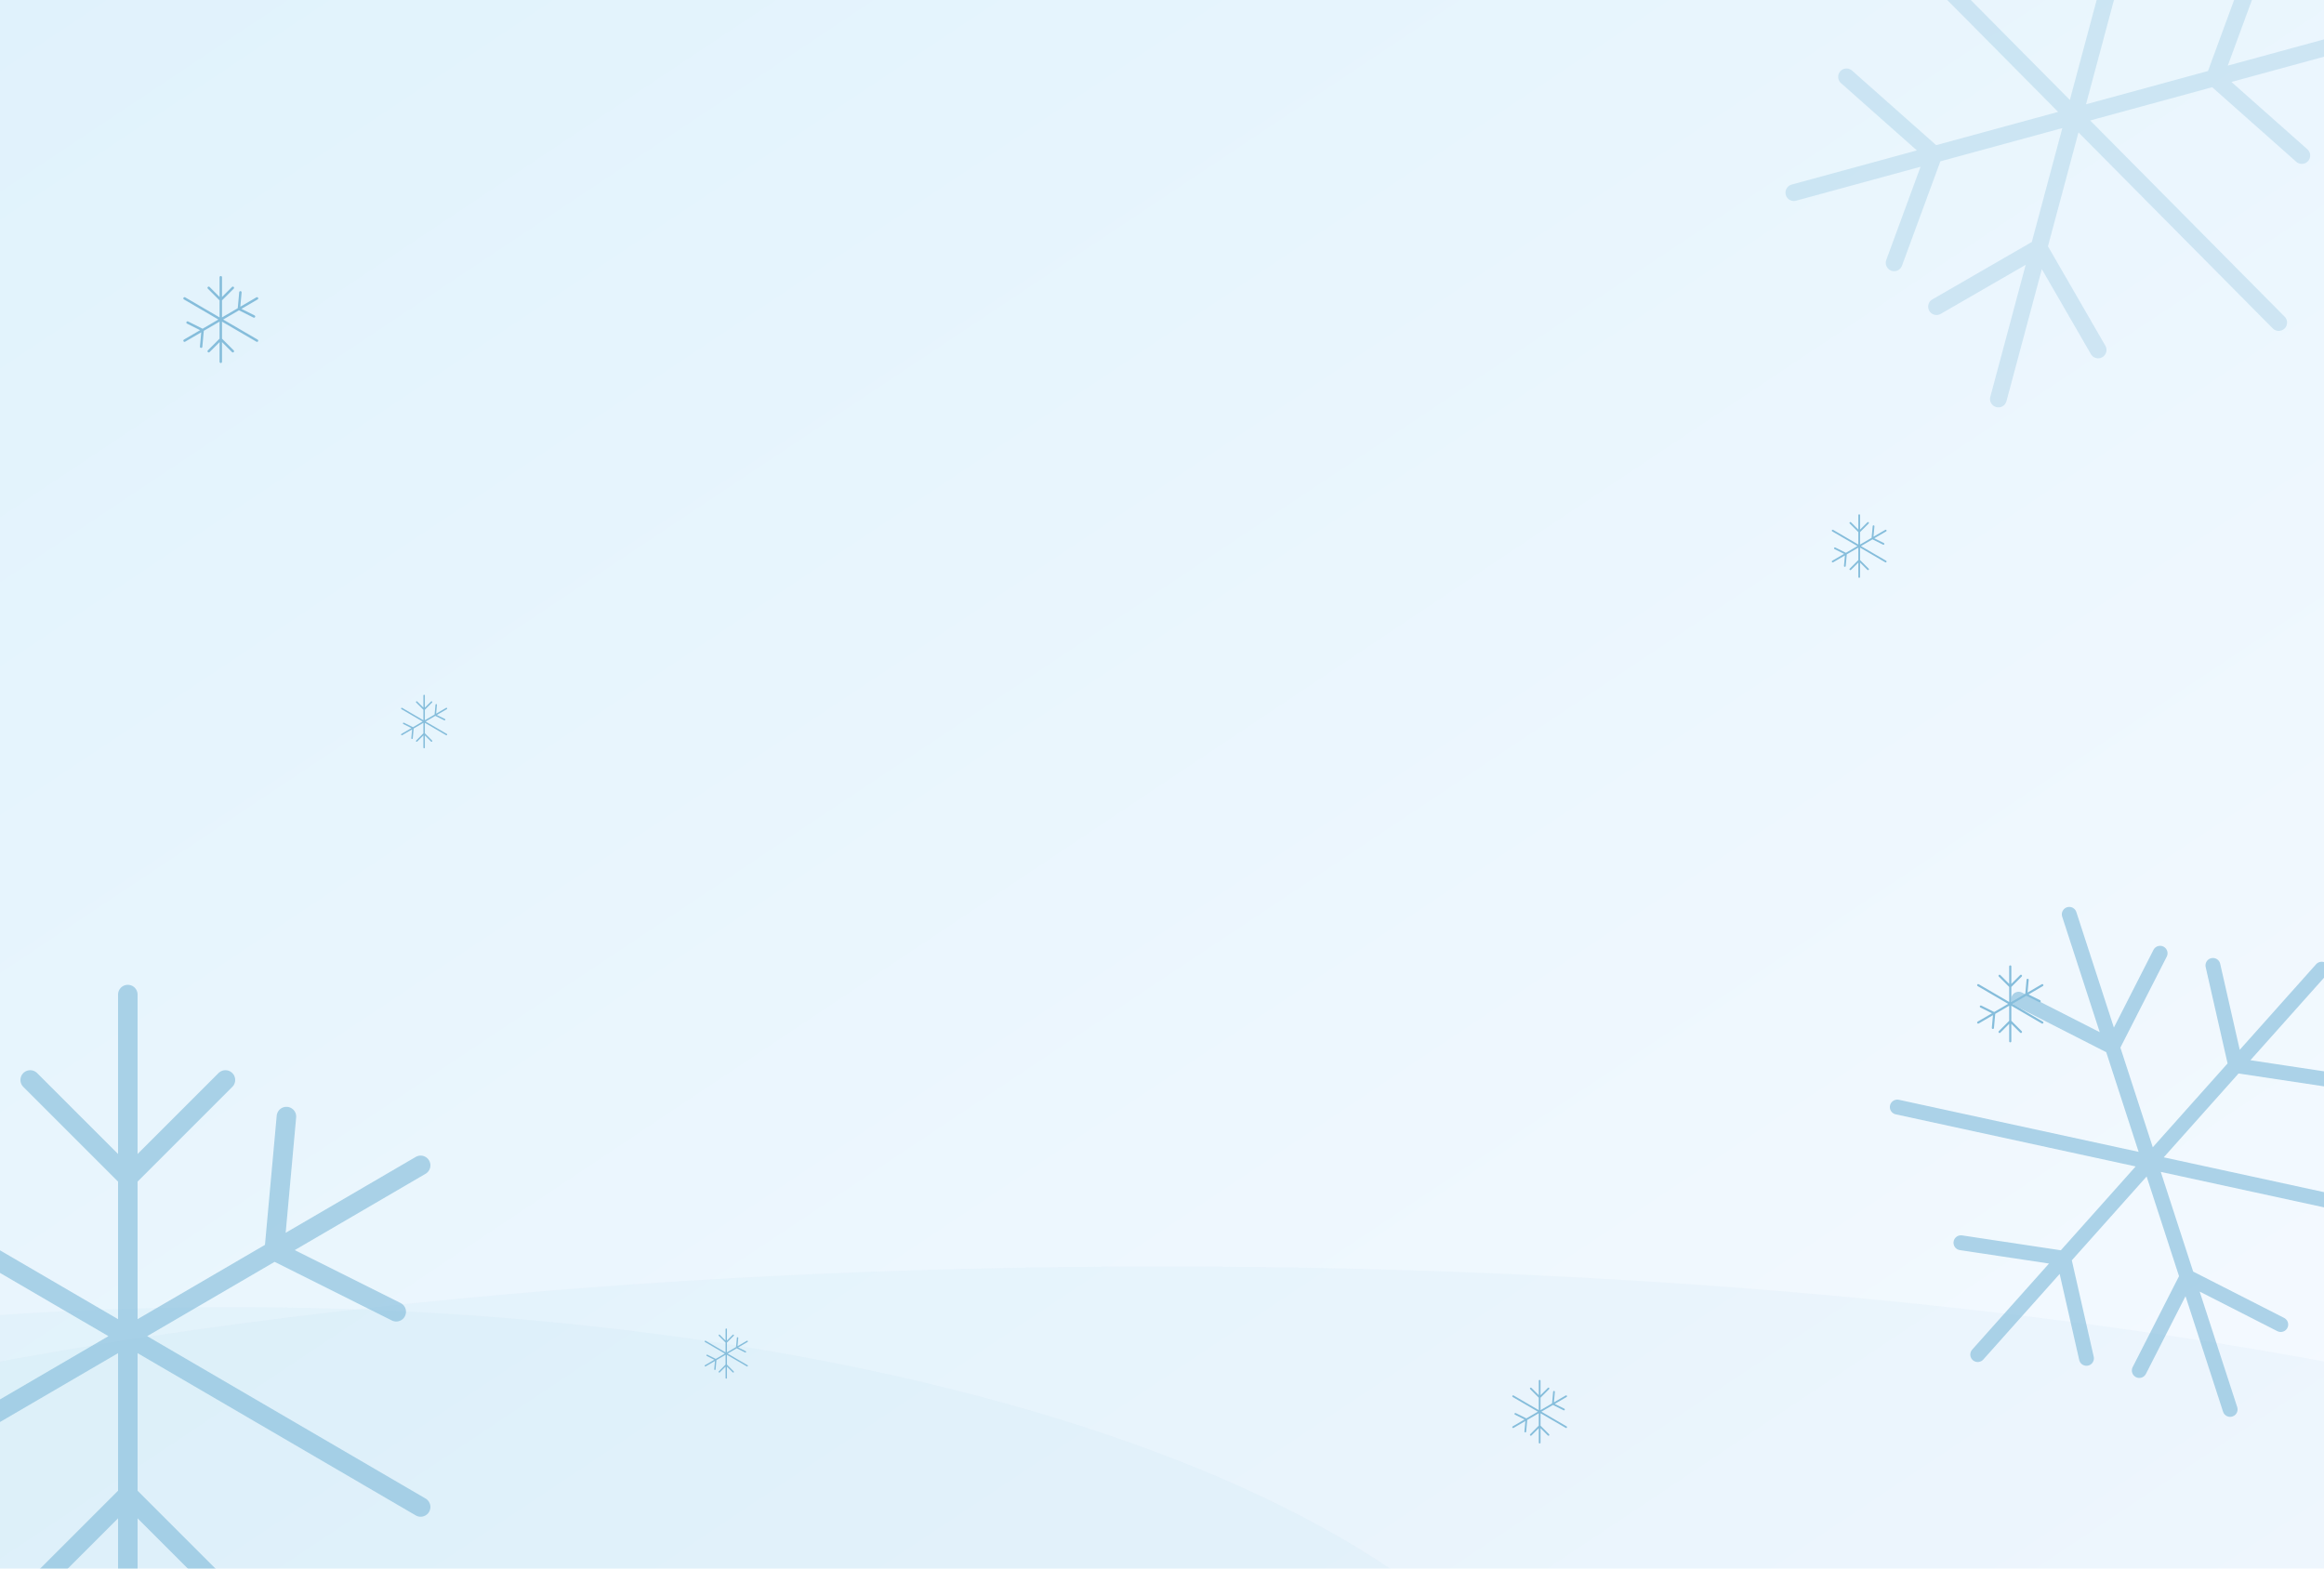
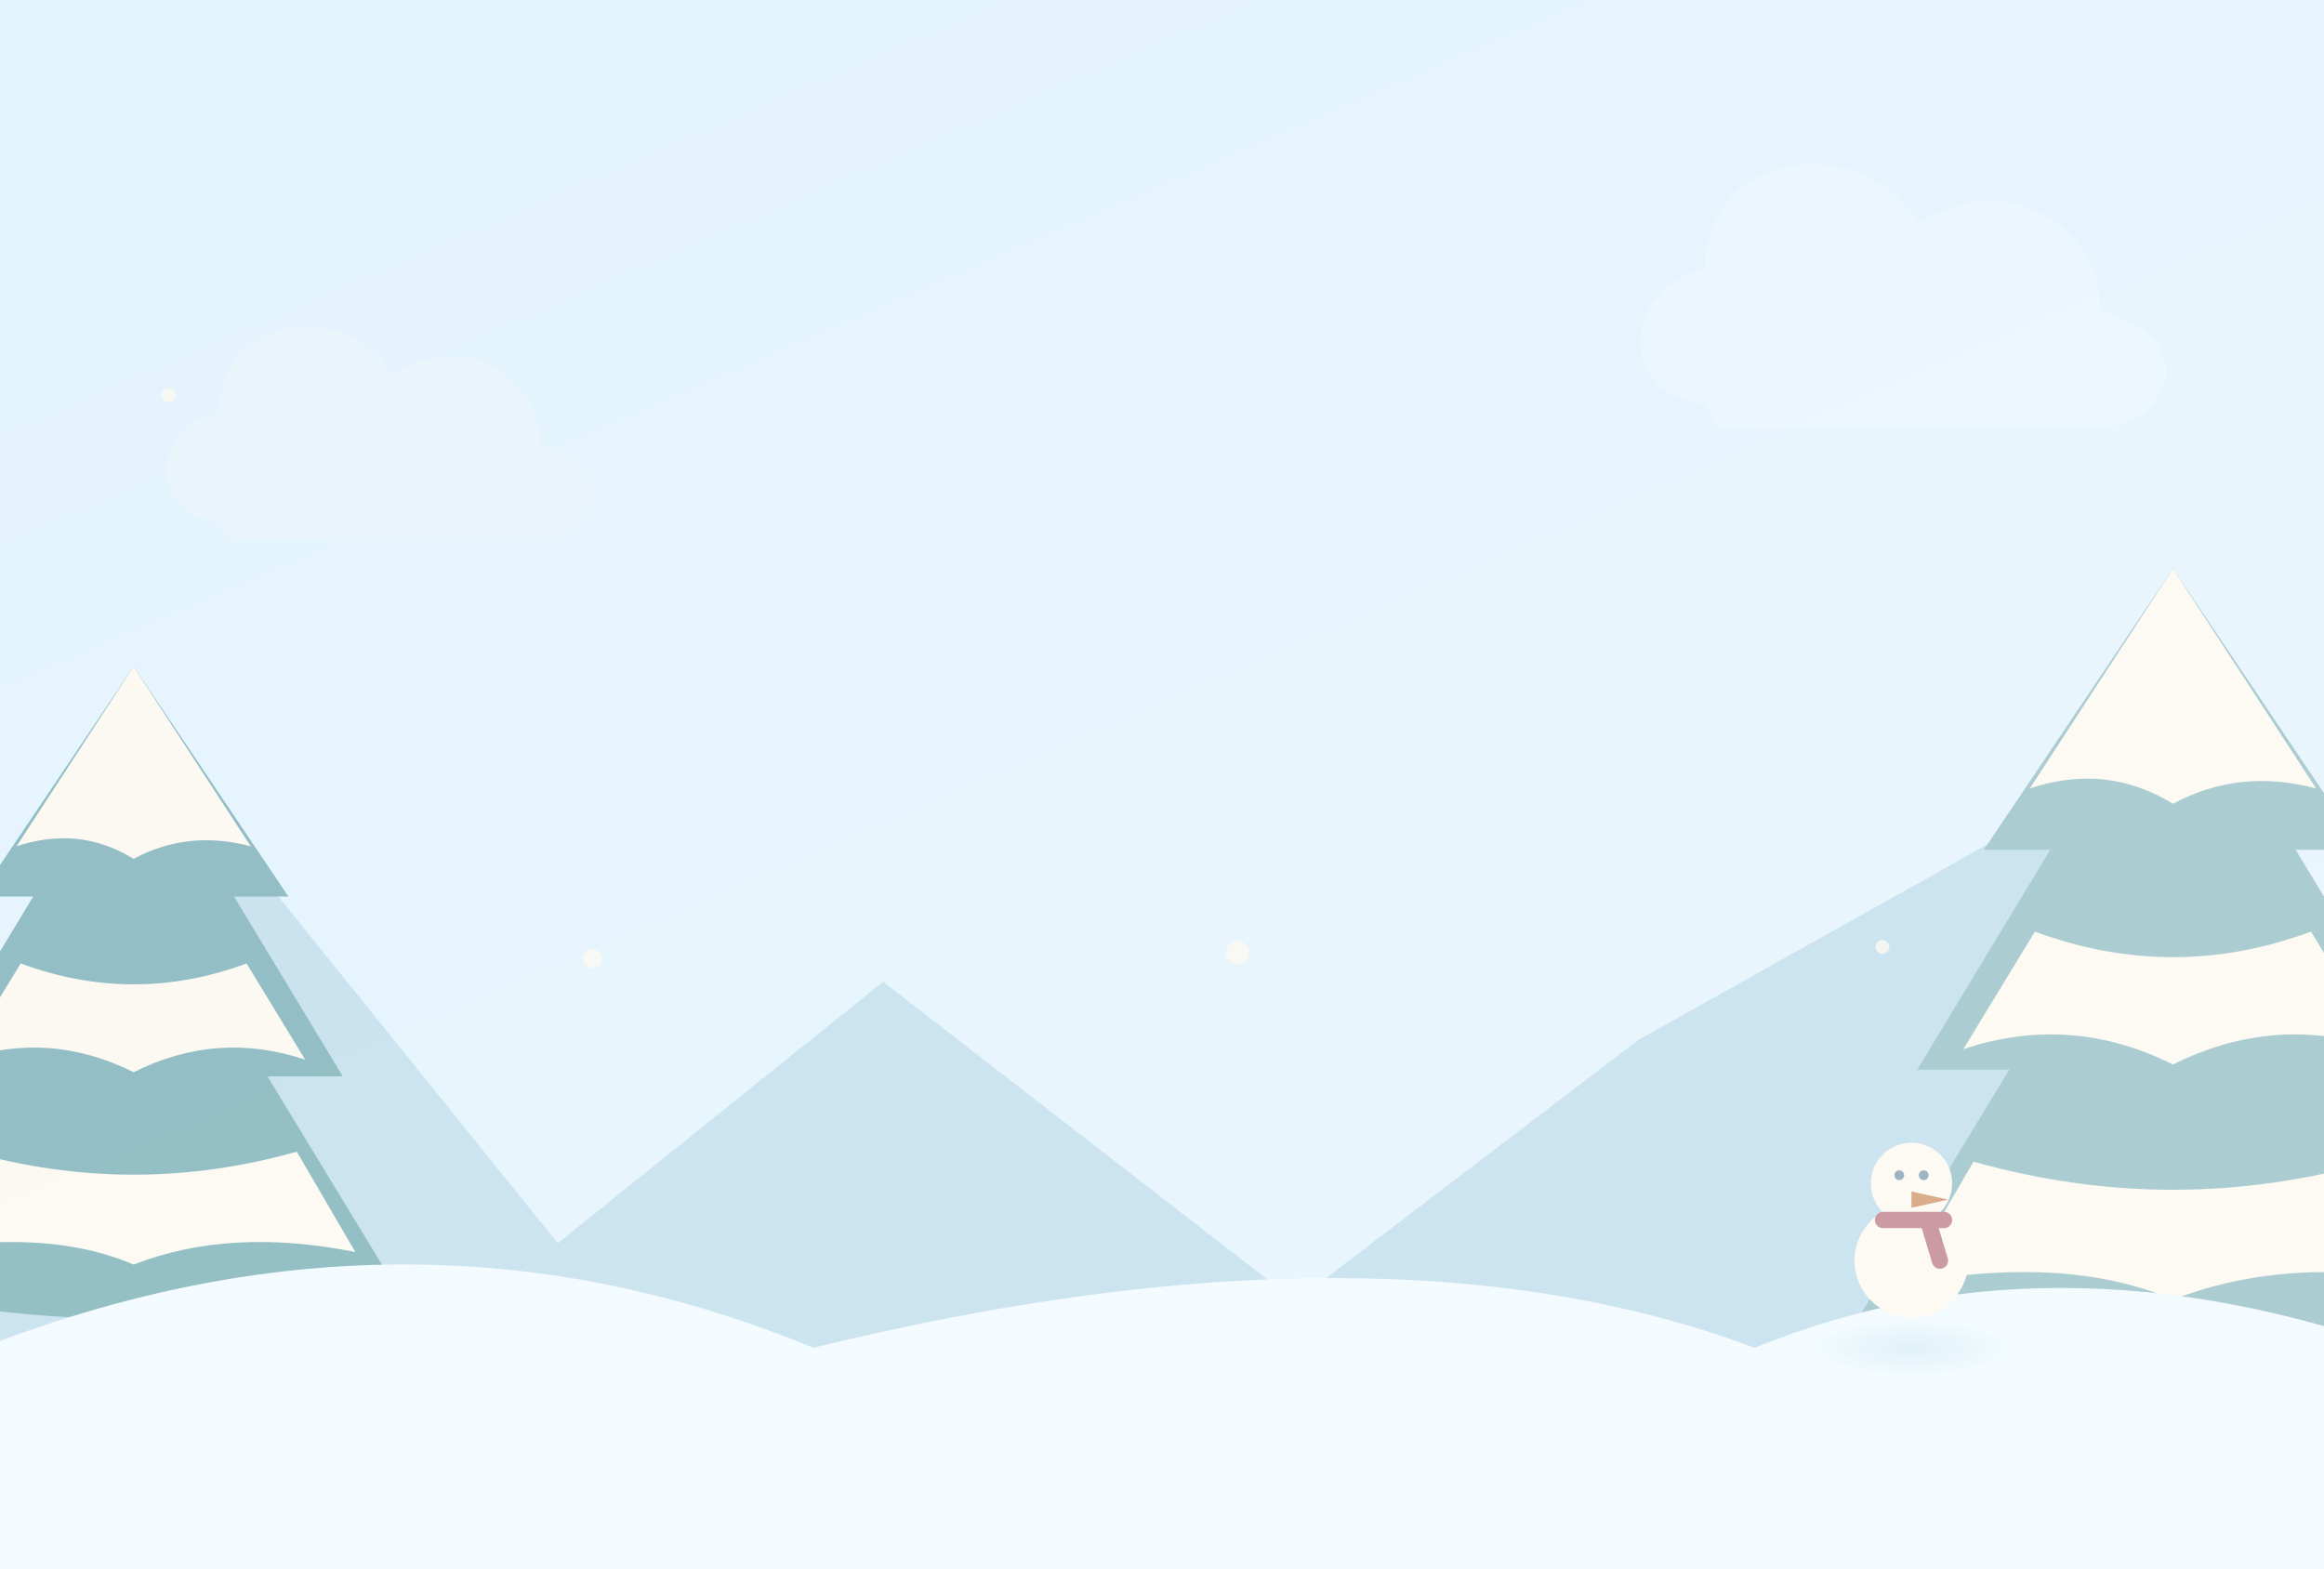
- <svg xmlns="http://www.w3.org/2000/svg" viewBox="0 0 400 270" preserveAspectRatio="xMidYMid slice" fill="none" stroke="currentColor" stroke-width="1.6" stroke-linecap="round" stroke-linejoin="round" color="rgb(133, 189, 219)">
+ <svg xmlns="http://www.w3.org/2000/svg" viewBox="0 70 400 270" preserveAspectRatio="xMidYMid slice" aria-hidden="true" color="">
  <defs>
-     <linearGradient id="scene-backdrop" x2="1" y2="1">
+     <linearGradient id="world-_r_8_-snowy-d-base" x2=".2" y2="1">
      <stop stop-color="#e0f2fc" />
      <stop offset="1" stop-color="#f5faff" />
    </linearGradient>
+     <radialGradient id="world-_r_8_-snowy-d-glow">
+       <stop stop-color="#fff6d9" stop-opacity="0.78" />
+       <stop offset="1" stop-color="#fff6d9" stop-opacity="0" />
+     </radialGradient>
+     <radialGradient id="world-_r_8_-snowy-d-shadow">
+       <stop stop-color="#85bddb" stop-opacity=".2" />
+       <stop offset="1" stop-color="#85bddb" stop-opacity="0" />
+     </radialGradient>
+     <linearGradient id="world-_r_8_-snowy-d-quiet" x2="0" y2="1">
+       <stop stop-color="#f5faff" stop-opacity="0" />
+       <stop offset=".18" stop-color="#f5faff" stop-opacity=".7" />
+       <stop offset=".7" stop-color="#f5faff" stop-opacity=".82" />
+       <stop offset="1" stop-color="#f5faff" stop-opacity="0" />
+     </linearGradient>
  </defs>
-   <rect width="400" height="270" fill="url(#scene-backdrop)" stroke="none" />
-   <defs>
-     <g id="world-_r_8_">
-       <path d="M0-28V28M-24-14 24 14M-24 14 24-14M-8-21 0-13 8-21M-8 21 0 13 8 21M-22 2-12 7-13 18M22-2 12-7 13-18" />
+   <rect width="400" height="850" fill="url(#world-_r_8_-snowy-d-base)" />
+   <g opacity="0.86">
+     <g transform="translate(65 152) rotate(0) scale(0.65)">
+       <path d="M-42 12C-61 10-60-13-42-17C-42-43-8-47 4-27C25-40 44-24 43-8C65-3 59 17 42 17H-39Z" fill="#eaf5fa" />
    </g>
-   </defs>
-   <ellipse cx="200" cy="298" rx="330" ry="80" fill="currentColor" opacity=".07" stroke="none" />
-   <ellipse cx="40" cy="315" rx="230" ry="90" fill="currentColor" opacity=".07" stroke="none" />
-   <g opacity="0.65">
-     <use href="#world-_r_8_" transform="translate(22 230) scale(2.1)" />
-     <use href="#world-_r_8_" transform="translate(370 200) scale(1.6) rotate(-18)" />
-     <use href="#world-_r_8_" transform="translate(357 20) scale(1.8) rotate(15)" opacity=".45" />
-   </g>
-   <g transform="translate(38 55) scale(0.26)">
-     <g class="series-world-mote" style="animation-delay: 0s; animation-duration: 7s;">
-       <use href="#world-_r_8_" />
+     <g transform="translate(327 130) rotate(0) scale(0.8)">
+       <path d="M-42 12C-61 10-60-13-42-17C-42-43-8-47 4-27C25-40 44-24 43-8C65-3 59 17 42 17H-39Z" fill="#edf8fd" />
+     </g>
+     <path d="M-5 281L42 217L96 284L152 239L223 294L282 249L357 207L412 285V342H-5Z" fill="#c6e1ed" />
+     <circle cx="29" cy="138" r="1.2" fill="#fffaf0" opacity="0.8" />
+     <circle cx="102" cy="235" r="1.6" fill="#fffaf0" opacity="0.8" />
+     <circle cx="175" cy="332" r="2" fill="#fffaf0" opacity="0.8" />
+     <circle cx="248" cy="429" r="1.2" fill="#fffaf0" opacity="0.8" />
+     <circle cx="321" cy="526" r="1.6" fill="#fffaf0" opacity="0.8" />
+     <circle cx="394" cy="623" r="2" fill="#fffaf0" opacity="0.8" />
+     <circle cx="67" cy="720" r="1.2" fill="#fffaf0" opacity="0.8" />
+     <circle cx="140" cy="817" r="1.6" fill="#fffaf0" opacity="0.8" />
+     <circle cx="213" cy="234" r="2" fill="#fffaf0" opacity="0.8" />
+     <circle cx="286" cy="331" r="1.2" fill="#fffaf0" opacity="0.8" />
+     <circle cx="359" cy="428" r="1.6" fill="#fffaf0" opacity="0.8" />
+     <circle cx="32" cy="525" r="2" fill="#fffaf0" opacity="0.8" />
+     <circle cx="105" cy="622" r="1.2" fill="#fffaf0" opacity="0.8" />
+     <circle cx="178" cy="719" r="1.6" fill="#fffaf0" opacity="0.8" />
+     <circle cx="251" cy="816" r="2" fill="#fffaf0" opacity="0.8" />
+     <circle cx="324" cy="233" r="1.2" fill="#fffaf0" opacity="0.8" />
+     <circle cx="397" cy="330" r="1.6" fill="#fffaf0" opacity="0.8" />
+     <circle cx="70" cy="427" r="2" fill="#fffaf0" opacity="0.8" />
+     <circle cx="143" cy="524" r="1.2" fill="#fffaf0" opacity="0.8" />
+     <circle cx="216" cy="621" r="1.6" fill="#fffaf0" opacity="0.8" />
+     <g transform="translate(23 292) rotate(0) scale(0.72)">
+       <rect x="-4" y="-13" width="8" height="30" rx="3" fill="#86b6bc" />
+       <path d="M0-149-37-94H-24L-50-51H-32L-63 0Q0 14 63 0L32-51H50L24-94H37Z" fill="#86b6bc" />
+       <path d="M0-149-28-106Q-13-111 0-103Q13-110 28-106ZM-27-78-41-55Q-20-62 0-52Q20-62 41-55L27-78Q0-68-27-78ZM-39-33-53-9Q-21-15 0-6Q23-15 53-9L39-33Q0-22-39-33Z" fill="#fffaf0" />
+     </g>
+     <g transform="translate(374 299) rotate(0) scale(0.88)">
+       <rect x="-4" y="-13" width="8" height="30" rx="3" fill="#a1c5ca" />
+       <path d="M0-149-37-94H-24L-50-51H-32L-63 0Q0 14 63 0L32-51H50L24-94H37Z" fill="#a1c5ca" />
+       <path d="M0-149-28-106Q-13-111 0-103Q13-110 28-106ZM-27-78-41-55Q-20-62 0-52Q20-62 41-55L27-78Q0-68-27-78ZM-39-33-53-9Q-21-15 0-6Q23-15 53-9L39-33Q0-22-39-33Z" fill="#fffaf0" />
+     </g>
+     <path d="M-15 307Q65 271 140 302Q238 278 302 302Q356 280 420 305V344H-15Z" fill="#f5fcff" />
+     <ellipse cx="329" cy="302" rx="18" ry="5" fill="url(#world-_r_8_-snowy-d-shadow)" />
+     <g transform="translate(329 280) rotate(0) scale(0.7)">
+       <circle cx="0" cy="10" r="14" fill="#fffaf0" />
+       <circle cx="0" cy="-9" r="10" fill="#fffaf0" />
+       <circle cx="-3" cy="-11" r="1.2" fill="#93a9b8" />
+       <circle cx="3" cy="-11" r="1.2" fill="#93a9b8" />
+       <path d="M0-7L9-5L0-3Z" fill="#d6a078" />
+       <path d="M-7 0H8M4 0L7 10" fill="none" stroke="#c78b94" stroke-width="4" stroke-linecap="round" stroke-linejoin="round" />
    </g>
  </g>
-   <g transform="translate(320 94) scale(0.19)">
-     <g class="series-world-mote" style="animation-delay: -1.7s; animation-duration: 8s;">
-       <use href="#world-_r_8_" />
+   <rect y="330" width="400" height="390" fill="url(#world-_r_8_-snowy-d-quiet)" />
+   <g opacity="0.72">
+     <path d="M-20 734Q98 687 229 748Q330 710 420 757V850H-20Z" fill="#dceef6" />
+     <g transform="translate(14 822) rotate(0) scale(0.8)">
+       <rect x="-4" y="-13" width="8" height="30" rx="3" fill="#b3d2d8" />
+       <path d="M0-149-37-94H-24L-50-51H-32L-63 0Q0 14 63 0L32-51H50L24-94H37Z" fill="#b3d2d8" />
+       <path d="M0-149-28-106Q-13-111 0-103Q13-110 28-106ZM-27-78-41-55Q-20-62 0-52Q20-62 41-55L27-78Q0-68-27-78ZM-39-33-53-9Q-21-15 0-6Q23-15 53-9L39-33Q0-22-39-33Z" fill="#fffaf0" />
    </g>
-   </g>
-   <g transform="translate(73 124.2) scale(0.16)">
-     <g class="series-world-mote" style="animation-delay: -3.4s; animation-duration: 9s;">
-       <use href="#world-_r_8_" />
-     </g>
-   </g>
-   <g transform="translate(346 172.8) scale(0.23)">
-     <g class="series-world-mote" style="animation-delay: -5.1s; animation-duration: 7s;">
-       <use href="#world-_r_8_" />
-     </g>
-   </g>
-   <g transform="translate(125 233) scale(0.15)">
-     <g class="series-world-mote" style="animation-delay: -6.8s; animation-duration: 8s;">
-       <use href="#world-_r_8_" />
-     </g>
-   </g>
-   <g transform="translate(265 243) scale(0.19)">
-     <g class="series-world-mote" style="animation-delay: -8.5s; animation-duration: 9s;">
-       <use href="#world-_r_8_" />
+     <g transform="translate(389 850) rotate(0) scale(1.1)">
+       <rect x="-4" y="-13" width="8" height="30" rx="3" fill="#bddce4" />
+       <path d="M0-149-37-94H-24L-50-51H-32L-63 0Q0 14 63 0L32-51H50L24-94H37Z" fill="#bddce4" />
+       <path d="M0-149-28-106Q-13-111 0-103Q13-110 28-106ZM-27-78-41-55Q-20-62 0-52Q20-62 41-55L27-78Q0-68-27-78ZM-39-33-53-9Q-21-15 0-6Q23-15 53-9L39-33Q0-22-39-33Z" fill="#fffaf0" />
    </g>
  </g>
</svg>
